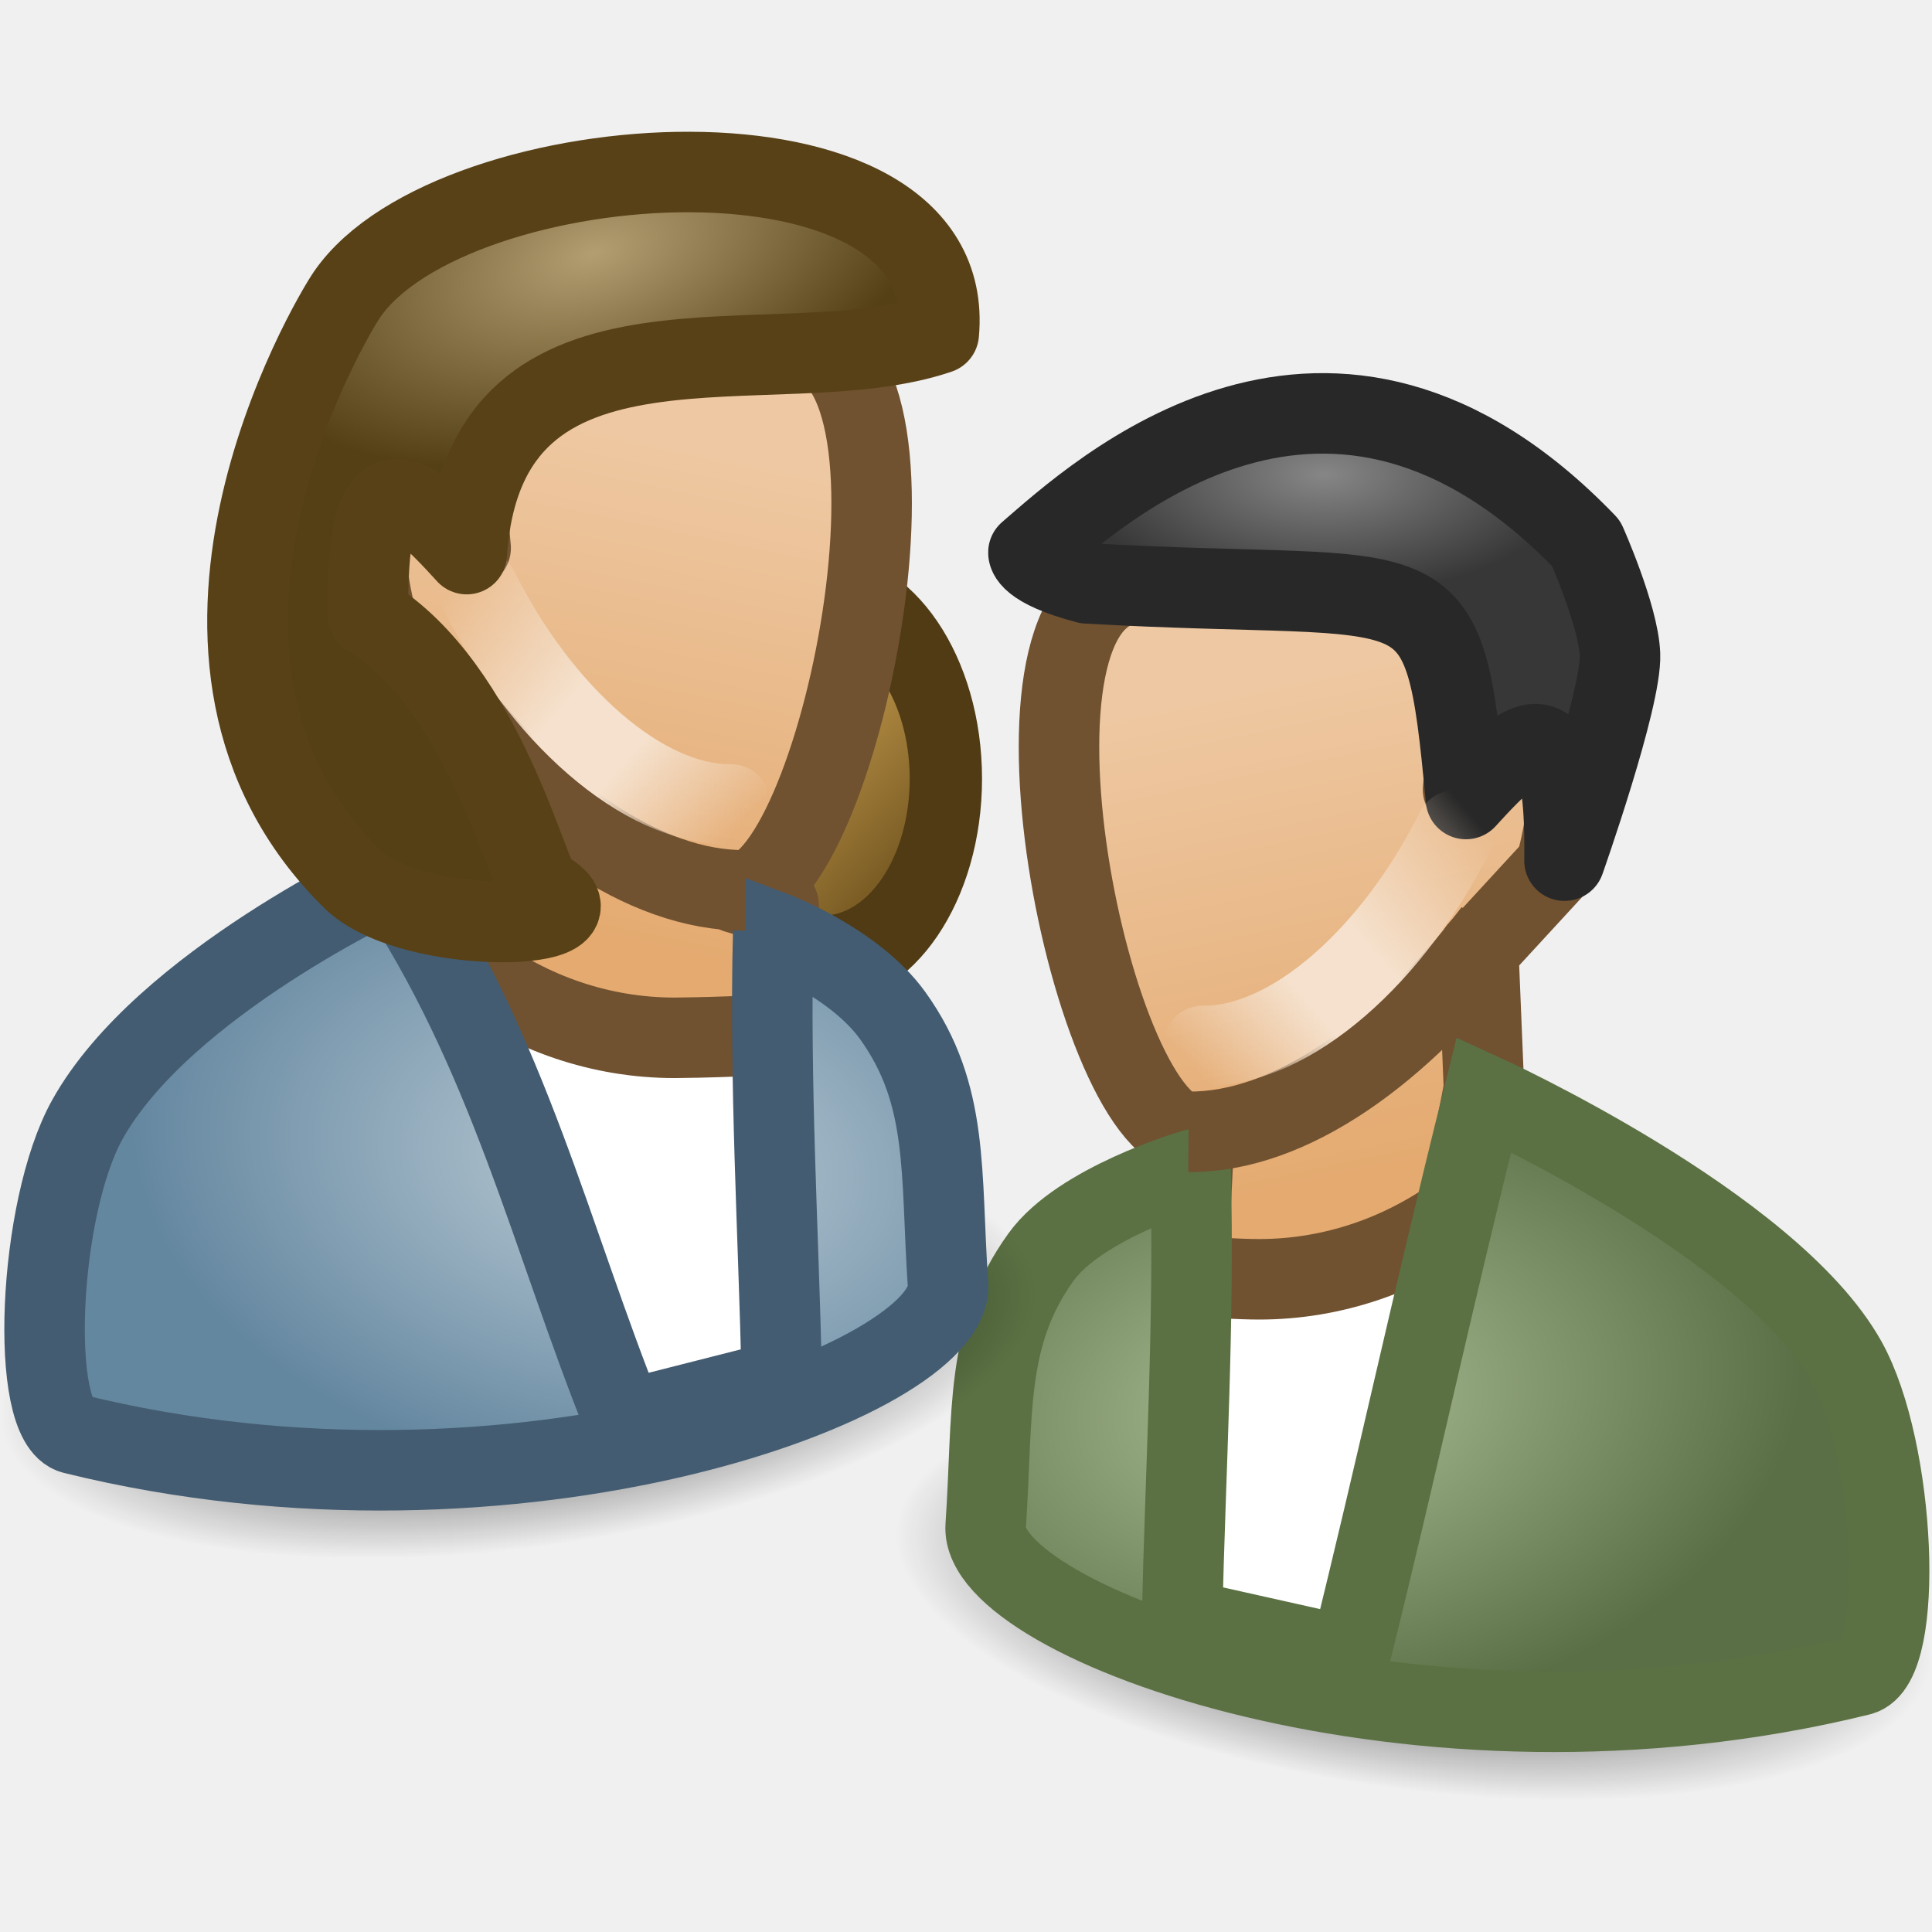
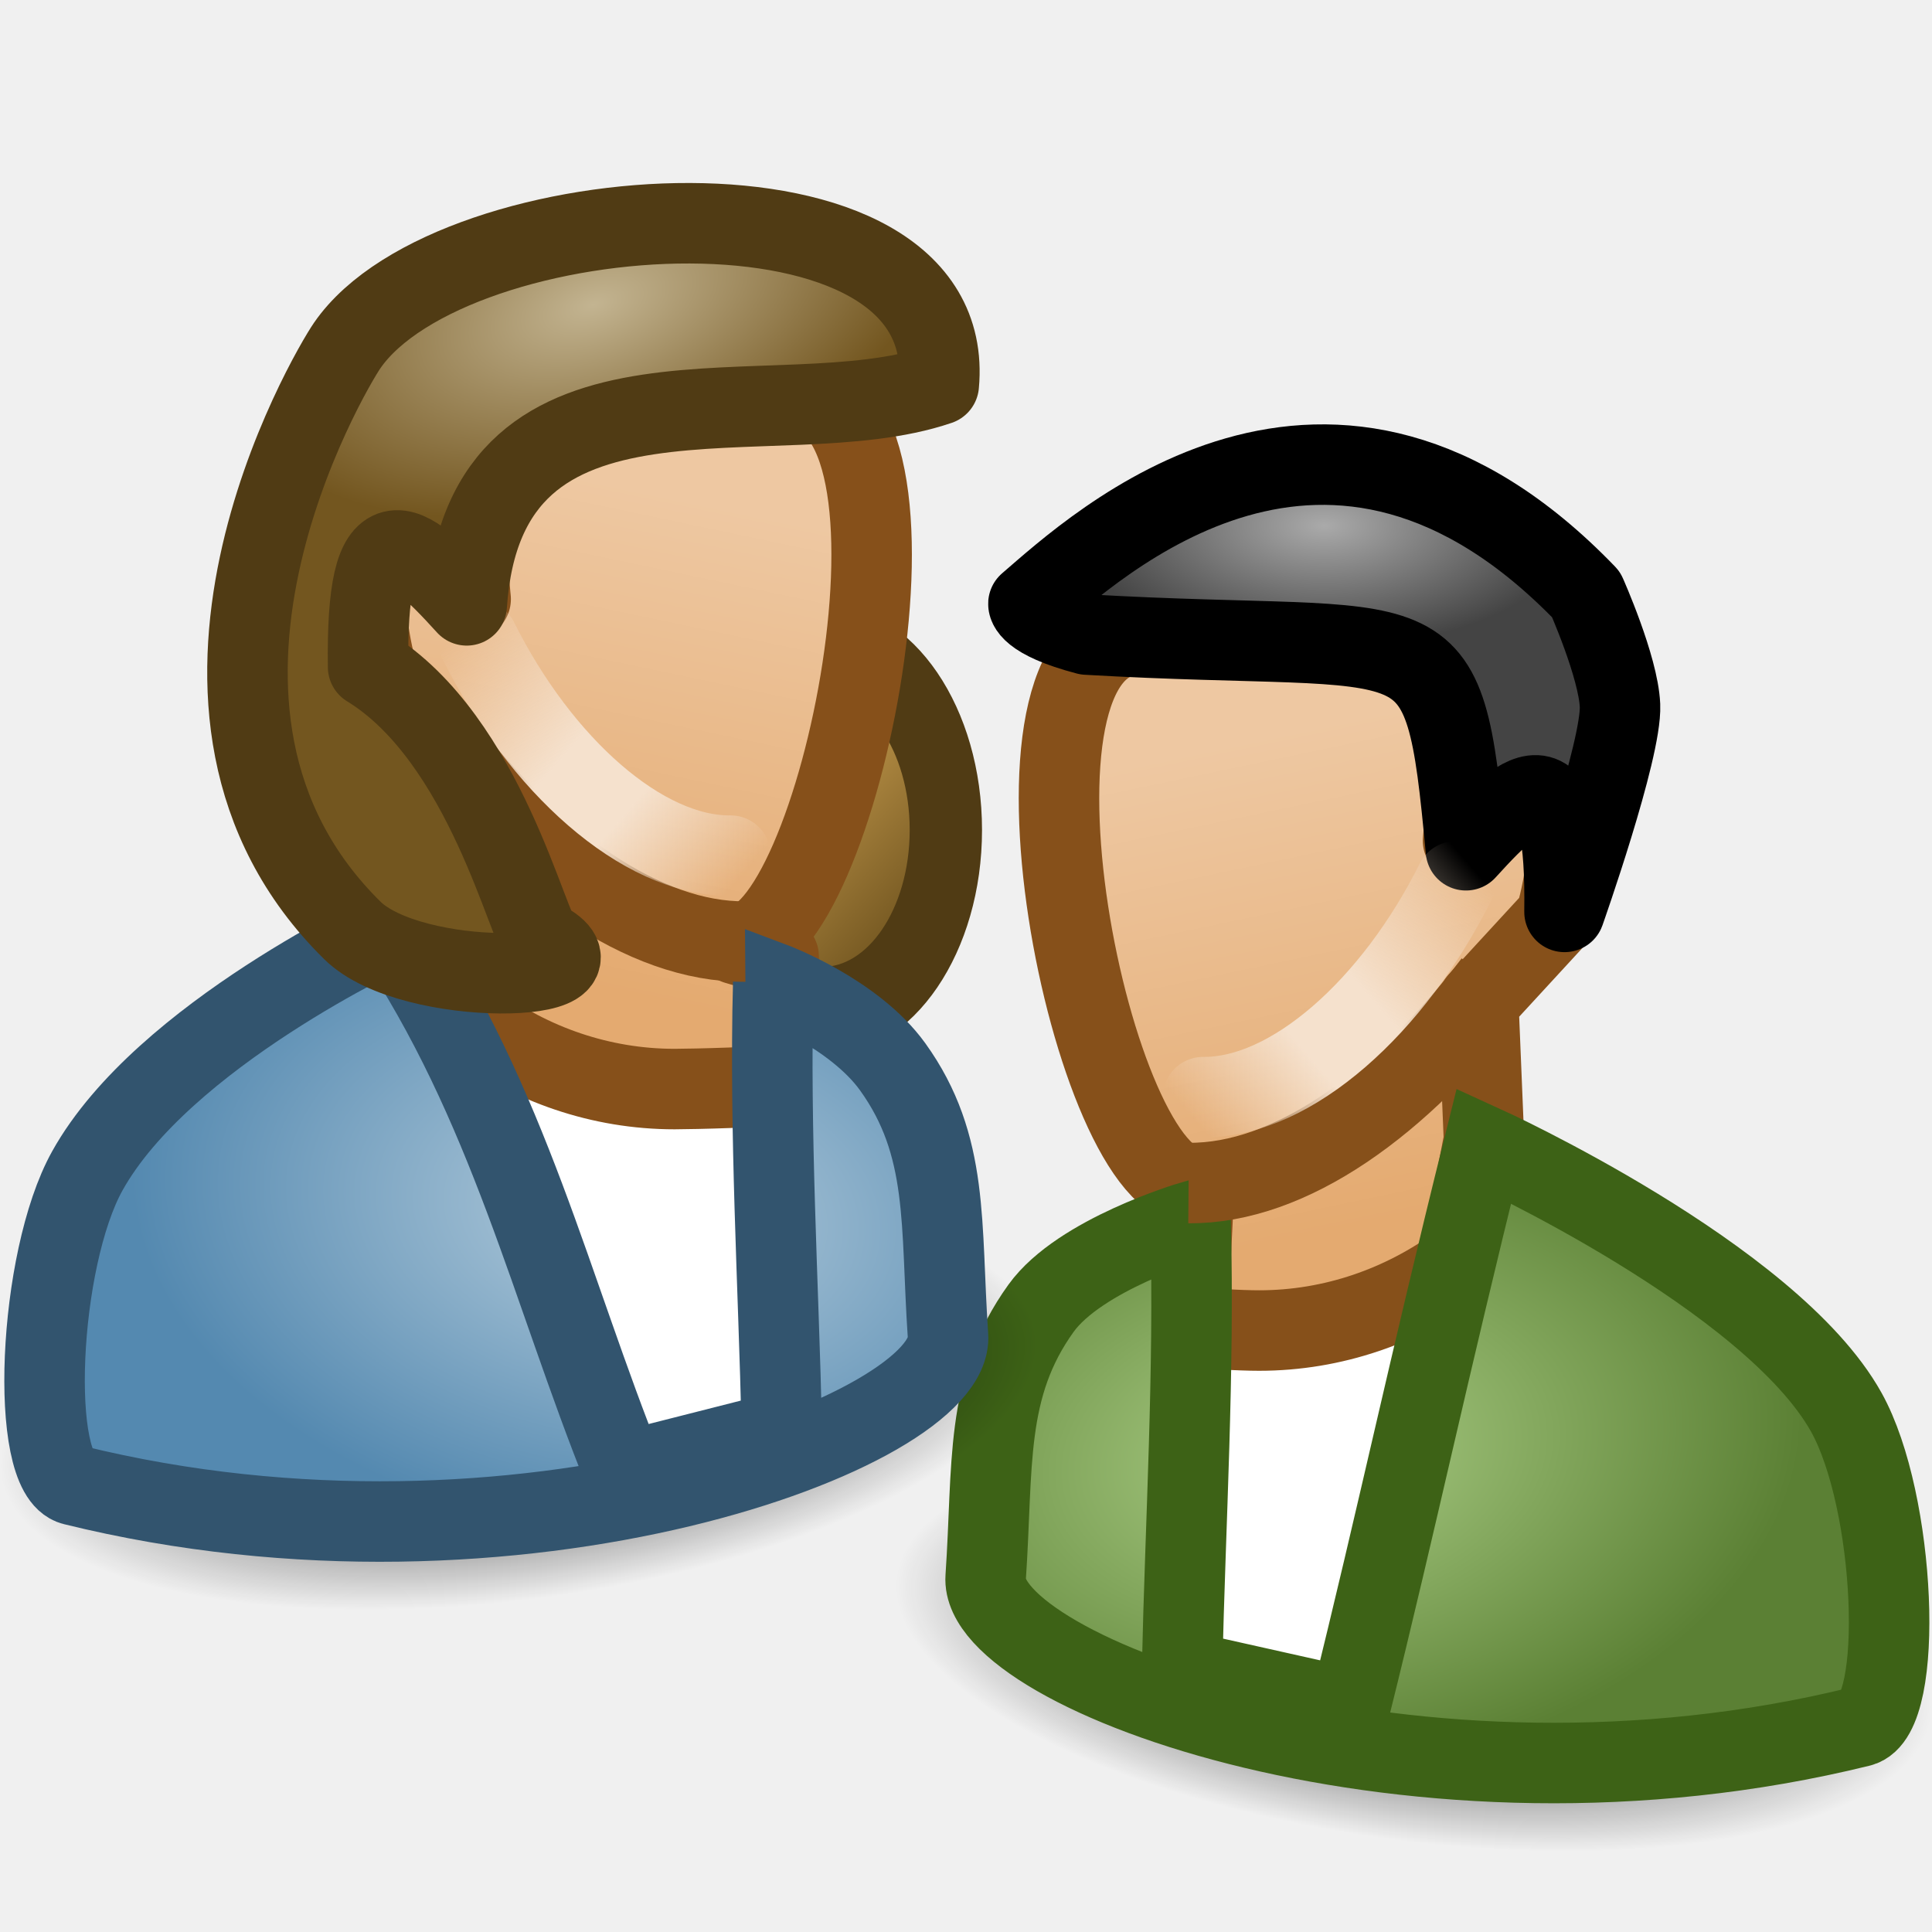
<svg xmlns="http://www.w3.org/2000/svg" xmlns:xlink="http://www.w3.org/1999/xlink" width="24" height="24" id="svg2816" version="1.0">
  <defs id="defs2818">
    <linearGradient id="linearGradient4277">
      <stop style="stop-color:#6f531e;stop-opacity:1;" offset="0" id="stop4279" />
      <stop style="stop-color:#d1a554;stop-opacity:1" offset="1" id="stop4281" />
    </linearGradient>
    <linearGradient id="linearGradient3748-0">
      <stop style="stop-color:#000000;stop-opacity:1;" offset="0" id="stop3750-2" />
      <stop style="stop-color:#000000;stop-opacity:0;" offset="1" id="stop3752-9" />
    </linearGradient>
    <linearGradient id="linearGradient3688-7">
      <stop style="stop-color:#e4aa70;stop-opacity:1" offset="0" id="stop3690-4" />
      <stop style="stop-color:#eec8a2;stop-opacity:1" offset="1" id="stop3692-2" />
    </linearGradient>
    <linearGradient id="linearGradient3704-1">
-       <stop style="stop-color:#bbcbd5;stop-opacity:1" offset="0" id="stop3706-9" />
-       <stop style="stop-color:#6487a0;stop-opacity:1" offset="1" id="stop3708-6" />
+       <stop style="stop-color:#b4ccdc;stop-opacity:1" offset="0" id="stop3706-9" />
+       <stop style="stop-color:#5489b0;stop-opacity:1" offset="1" id="stop3708-6" />
    </linearGradient>
    <linearGradient id="linearGradient3734-6">
      <stop style="stop-color:#f5e1cd;stop-opacity:0;" offset="0" id="stop3736-63" />
      <stop id="stop3744-7" offset="0.344" style="stop-color:#f5e1cd;stop-opacity:1;" />
      <stop id="stop3742-1" offset="0.565" style="stop-color:#f5e1cd;stop-opacity:1;" />
      <stop style="stop-color:#f5e1cd;stop-opacity:0;" offset="1" id="stop3738-3" />
    </linearGradient>
    <linearGradient id="linearGradient3748-0-1">
      <stop style="stop-color:#000000;stop-opacity:1;" offset="0" id="stop3750-2-9" />
      <stop style="stop-color:#000000;stop-opacity:0;" offset="1" id="stop3752-9-3" />
    </linearGradient>
    <linearGradient xlink:href="#linearGradient3688-7-7" id="linearGradient3880-5-7" gradientUnits="userSpaceOnUse" x1="25.4" y1="27.961" x2="22.039" y2="11.961" />
    <linearGradient id="linearGradient3688-7-7">
      <stop style="stop-color:#e4aa70;stop-opacity:1" offset="0" id="stop3690-4-2" />
      <stop style="stop-color:#eec8a2;stop-opacity:1" offset="1" id="stop3692-2-3" />
    </linearGradient>
    <radialGradient xlink:href="#linearGradient3704-1-2" id="radialGradient3882-2-4" gradientUnits="userSpaceOnUse" gradientTransform="matrix(8.650273e-2,0.6935393,-1.076567,0.1342765,65.55662,8.786317)" cx="30.134" cy="39.571" fx="30.134" fy="39.571" r="15.311" />
    <linearGradient id="linearGradient3704-1-2">
-       <stop style="stop-color:#abbe96;stop-opacity:1" offset="0" id="stop3706-9-4" />
-       <stop style="stop-color:#5a6f45;stop-opacity:1" offset="1" id="stop3708-6-0" />
+       <stop style="stop-color:#abce86;stop-opacity:1" offset="0" id="stop3706-9-4" />
+       <stop style="stop-color:#5b8034;stop-opacity:1" offset="1" id="stop3708-6-0" />
    </linearGradient>
    <radialGradient xlink:href="#linearGradient3659-1-4" id="radialGradient3884-1-1" gradientUnits="userSpaceOnUse" gradientTransform="matrix(3.8615435e-8,0.3921196,-0.8071792,7.9489976e-8,31.75391,-5.744843)" cx="26.266" cy="6.602" fx="26.266" fy="6.602" r="10.198" />
    <linearGradient id="linearGradient3659-1-4">
-       <stop style="stop-color:#868686;stop-opacity:1" offset="0" id="stop3661-7-8" />
-       <stop style="stop-color:#373737;stop-opacity:1" offset="1" id="stop3663-8-7" />
+       <stop style="stop-color:#aaaaaa;stop-opacity:1" offset="0" id="stop3661-7-8" />
+       <stop style="stop-color:#444444;stop-opacity:1" offset="1" id="stop3663-8-7" />
    </linearGradient>
    <linearGradient id="linearGradient3734-6-3">
      <stop style="stop-color:#f5e1cd;stop-opacity:0;" offset="0" id="stop3736-63-2" />
      <stop id="stop3744-7-6" offset="0.344" style="stop-color:#f5e1cd;stop-opacity:1;" />
      <stop id="stop3742-1-1" offset="0.565" style="stop-color:#f5e1cd;stop-opacity:1;" />
      <stop style="stop-color:#f5e1cd;stop-opacity:0;" offset="1" id="stop3738-3-8" />
    </linearGradient>
    <linearGradient y2="17.298" x2="31.238" y1="25.369" x1="21.955" gradientUnits="userSpaceOnUse" id="linearGradient4156" xlink:href="#linearGradient3734-6-3" gradientTransform="translate(0,-1.58262)" />
    <linearGradient id="linearGradient3659-1-6">
-       <stop style="stop-color:#b29e71;stop-opacity:1" offset="0" id="stop3661-7-1" />
-       <stop style="stop-color:#554016;stop-opacity:1" offset="1" id="stop3663-8-2" />
+       <stop style="stop-color:#c3b491;stop-opacity:1" offset="0" id="stop3661-7-1" />
+       <stop style="stop-color:#73561f;stop-opacity:1" offset="1" id="stop3663-8-2" />
    </linearGradient>
    <radialGradient xlink:href="#linearGradient3748-0-1" id="radialGradient4304" gradientUnits="userSpaceOnUse" gradientTransform="matrix(1,0,0,0.4361702,0,25.24126)" cx="26.466" cy="44.768" fx="26.466" fy="44.768" r="18.991" />
    <linearGradient xlink:href="#linearGradient4277" id="linearGradient2476" gradientUnits="userSpaceOnUse" x1="20.5" y1="27.071" x2="16.929" y2="22.929" />
    <radialGradient xlink:href="#linearGradient3748-0" id="radialGradient2478" gradientUnits="userSpaceOnUse" gradientTransform="matrix(1,0,0,0.4361702,0,25.24126)" cx="26.466" cy="44.768" fx="26.466" fy="44.768" r="18.991" />
    <linearGradient xlink:href="#linearGradient3688-7" id="linearGradient2480" gradientUnits="userSpaceOnUse" x1="25.4" y1="27.961" x2="22.039" y2="11.961" />
    <radialGradient xlink:href="#linearGradient3704-1" id="radialGradient2482" gradientUnits="userSpaceOnUse" gradientTransform="matrix(8.650273e-2,0.6935393,-1.076567,0.1342765,65.55662,8.786317)" cx="30.134" cy="39.571" fx="30.134" fy="39.571" r="15.311" />
    <linearGradient xlink:href="#linearGradient3734-6" id="linearGradient2484" gradientUnits="userSpaceOnUse" x1="21.955" y1="25.369" x2="31.238" y2="17.298" gradientTransform="translate(0,-1.58262)" />
    <radialGradient xlink:href="#linearGradient3659-1-6" id="radialGradient2486" gradientUnits="userSpaceOnUse" gradientTransform="matrix(-0.9339439,0.2984272,-0.1569936,-0.4913199,28.35788,9.039141)" cx="13.147" cy="8.057" fx="13.147" fy="8.057" r="9.175" />
  </defs>
  <g id="layer1">
-     <g id="g3258" transform="matrix(0.5,0,0,0.5,-3.3700722e-8,-1.136324)">
+     <g id="g3258" transform="matrix(0.5,0,0,0.5,-3.3700722e-8,-0.4998134)">
      <g transform="matrix(0.7578167,0,0,0.7578167,12.87453,10.61053)" id="g3756-2-4">
        <path style="fill:url(#radialGradient4304);fill-opacity:1;fill-rule:nonzero;stroke:none;stroke-width:1;marker:none;visibility:visible;display:inline;overflow:visible;enable-background:accumulate" id="path3746-7-1" d="M 45.457,44.768 A 18.991,8.283 0 1 1 7.475,44.768 A 18.991,8.283 0 1 1 45.457,44.768 z" transform="matrix(0.8927499,0.1263558,-0.1337654,0.7581687,11.72089,4.008619)" />
        <path style="fill:#ffffff;stroke:none" d="M 21.07,30.548 L 30.869,30.346 L 26.328,43.092 L 20.868,41.457 L 21.07,30.548 L 21.07,30.548 z" id="path3619-1-9" />
-         <path style="fill:url(#linearGradient3880-5-7);fill-opacity:1;stroke:#705130;stroke-width:2.639px;stroke-linecap:butt;stroke-linejoin:round;stroke-opacity:1" d="M 20.351,8.126 C 15.083,8.126 18.842,26.336 22.163,26.189 L 21.932,30.783 C 22.509,30.878 23.688,30.939 24.288,30.939 C 26.718,30.939 28.998,30.132 30.882,28.751 L 31.663,24.689 L 31.476,20.158 L 34.007,17.408 C 34.007,17.408 34.881,14.498 34.007,13.564 C 33.661,13.194 32.476,13.47 32.476,13.47 L 30.976,14.876 C 30.976,14.876 31.272,12.135 30.882,10.845 C 30.571,9.817 29.124,8.467 28.052,8.43 L 19.351,8.126 L 20.351,8.126 z" id="path2842-9-1" />
-         <path style="fill:url(#radialGradient3882-2-4);fill-opacity:1;stroke:#5b7143;stroke-width:2.639px;stroke-linecap:butt;stroke-linejoin:miter;stroke-opacity:1" d="M 15.326,39.03 C 15.113,42.132 29.399,47.524 43.995,43.922 C 45.46,43.561 45.17,36.542 43.542,33.619 C 41.058,29.16 31.661,24.88 31.661,24.88 C 29.807,32.329 28.86,36.89 27.264,43.321 L 21.762,42.09 C 21.881,37.014 22.168,32.444 22.047,27.368 C 22.047,27.368 18.411,28.444 17.141,30.208 C 15.275,32.801 15.577,35.372 15.326,39.03 L 15.326,39.03 z" id="path2840-7-7" />
-         <path style="fill:none;stroke:#705130;stroke-width:2.639px;stroke-linecap:butt;stroke-linejoin:miter;stroke-opacity:1" d="M 21.979,26.103 C 25.297,26.13 28.931,23.535 31.98,19.537" id="path3623-0-7" />
-         <path style="fill:url(#radialGradient3884-1-1);fill-opacity:1;stroke:#282828;stroke-width:2.639px;stroke-linecap:butt;stroke-linejoin:round;stroke-opacity:1" d="M 18.646,8.122 C 16.684,7.606 16.727,7.112 16.727,7.112 C 18.977,5.174 26.596,-1.931 35.01,6.809 C 35.01,6.809 36.067,9.179 36.122,10.446 C 36.183,11.891 34.303,17.214 34.303,17.214 C 34.374,12.032 33.129,12.924 31.071,15.193 C 30.315,7.122 30.142,8.786 18.646,8.122 z" id="path3621-6-0" />
+         <path style="fill:url(#linearGradient3880-5-7);fill-opacity:1;stroke:#86501a;stroke-width:2.639px;stroke-linecap:butt;stroke-linejoin:round;stroke-opacity:1" d="M 20.351,8.126 C 15.083,8.126 18.842,26.336 22.163,26.189 L 21.932,30.783 C 22.509,30.878 23.688,30.939 24.288,30.939 C 26.718,30.939 28.998,30.132 30.882,28.751 L 31.663,24.689 L 31.476,20.158 L 34.007,17.408 C 34.007,17.408 34.881,14.498 34.007,13.564 C 33.661,13.194 32.476,13.47 32.476,13.47 L 30.976,14.876 C 30.976,14.876 31.272,12.135 30.882,10.845 C 30.571,9.817 29.124,8.467 28.052,8.43 L 19.351,8.126 L 20.351,8.126 z" id="path2842-9-1" />
+         <path style="fill:url(#radialGradient3882-2-4);fill-opacity:1;stroke:#3d6216;stroke-width:2.639px;stroke-linecap:butt;stroke-linejoin:miter;stroke-opacity:1" d="M 15.326,39.03 C 15.113,42.132 29.399,47.524 43.995,43.922 C 45.46,43.561 45.17,36.542 43.542,33.619 C 41.058,29.16 31.661,24.88 31.661,24.88 C 29.807,32.329 28.86,36.89 27.264,43.321 L 21.762,42.09 C 21.881,37.014 22.168,32.444 22.047,27.368 C 22.047,27.368 18.411,28.444 17.141,30.208 C 15.275,32.801 15.577,35.372 15.326,39.03 L 15.326,39.03 z" id="path2840-7-7" />
+         <path style="fill:none;stroke:#86501a;stroke-width:2.639px;stroke-linecap:butt;stroke-linejoin:miter;stroke-opacity:1" d="M 21.979,26.103 C 25.297,26.13 28.931,23.535 31.98,19.537" id="path3623-0-7" />
+         <path style="fill:url(#radialGradient3884-1-1);fill-opacity:1;stroke:#000000;stroke-width:2.639px;stroke-linecap:butt;stroke-linejoin:round;stroke-opacity:1" d="M 18.646,8.122 C 16.684,7.606 16.727,7.112 16.727,7.112 C 18.977,5.174 26.596,-1.931 35.01,6.809 C 35.01,6.809 36.067,9.179 36.122,10.446 C 36.183,11.891 34.303,17.214 34.303,17.214 C 34.374,12.032 33.129,12.924 31.071,15.193 C 30.315,7.122 30.142,8.786 18.646,8.122 z" id="path3621-6-0" />
        <path style="fill:none;stroke:url(#linearGradient4156);stroke-width:2.639px;stroke-linecap:round;stroke-linejoin:miter;stroke-opacity:1" d="M 22.455,23.287 C 25.349,23.314 28.695,20.315 30.738,16.216" id="path3623-5-2-8" />
      </g>
      <g transform="translate(-7.1470787e-2,-0.4365928)" id="g2465">
        <path style="fill:url(#linearGradient2476);fill-opacity:1;stroke:#503b14;stroke-width:1.797;stroke-linecap:round;stroke-linejoin:round;marker:none;stroke-miterlimit:4;stroke-dasharray:none;stroke-dashoffset:0;stroke-opacity:1;visibility:visible;display:inline;overflow:visible;enable-background:accumulate" id="path4275" d="M 23.571,22.929 A 3.071,3.643 0 1 1 17.429,22.929 A 3.071,3.643 0 1 1 23.571,22.929 z" transform="matrix(1,0,0,1.239168,0,-6.355048)" />
        <g id="g3756-2" transform="matrix(-0.7578167,0,0,0.7578167,35.23879,5.0475)">
          <path transform="matrix(0.8942005,0.1263558,-0.1339828,0.7581687,11.71983,4.008619)" d="M 45.457,44.768 A 18.991,8.283 0 1 1 7.475,44.768 A 18.991,8.283 0 1 1 45.457,44.768 z" id="path3746-7" style="fill:url(#radialGradient2478);fill-opacity:1;fill-rule:nonzero;stroke:none;stroke-width:1;marker:none;visibility:visible;display:inline;overflow:visible;enable-background:accumulate" />
          <path id="path3619-1" d="M 21.07,30.548 L 30.869,30.346 L 25.42,43.175 L 20.868,41.457 L 21.07,30.548 L 21.07,30.548 z" style="fill:#ffffff;stroke:none" />
-           <path id="path2842-9" d="M 20.451,8.027 C 15.183,8.027 18.942,26.336 22.263,26.189 L 20.878,26.595 L 20.695,30.783 C 21.272,30.878 23.688,30.939 24.288,30.939 C 26.718,30.939 28.998,30.132 30.882,28.751 L 31.663,24.689 L 31.476,20.158 L 34.007,17.408 C 34.007,17.408 34.881,14.498 34.007,13.564 C 33.661,13.194 32.476,13.47 32.476,13.47 L 30.976,14.876 C 30.976,14.876 31.272,12.135 30.882,10.845 C 30.571,9.817 29.124,8.467 28.052,8.43 L 19.351,8.126 L 20.451,8.027 z" style="fill:url(#linearGradient2480);fill-opacity:1;stroke:#705130;stroke-width:2.639px;stroke-linecap:butt;stroke-linejoin:round;stroke-opacity:1" />
-           <path id="path2840-7" d="M 15.326,39.03 C 15.113,42.132 29.399,47.524 43.995,43.922 C 45.46,43.561 45.17,36.542 43.542,33.619 C 41.058,29.16 33.558,25.705 33.558,25.705 C 29.721,31.416 28.34,37.535 25.944,43.486 L 20.772,42.172 C 20.891,37.097 21.178,32.526 21.058,27.451 C 21.058,27.451 18.411,28.444 17.141,30.208 C 15.275,32.801 15.577,35.372 15.326,39.03 L 15.326,39.03 z" style="fill:url(#radialGradient2482);fill-opacity:1;stroke:#435c71;stroke-width:2.639px;stroke-linecap:butt;stroke-linejoin:miter;stroke-opacity:1" />
-           <path id="path3623-0" d="M 21.979,26.103 C 25.297,26.13 28.931,23.535 31.98,19.537" style="fill:none;stroke:#705130;stroke-width:2.639px;stroke-linecap:butt;stroke-linejoin:miter;stroke-opacity:1" />
+           <path id="path2842-9" d="M 20.451,8.027 C 15.183,8.027 18.942,26.336 22.263,26.189 L 20.878,26.595 L 20.695,30.783 C 21.272,30.878 23.688,30.939 24.288,30.939 C 26.718,30.939 28.998,30.132 30.882,28.751 L 31.663,24.689 L 31.476,20.158 L 34.007,17.408 C 34.007,17.408 34.881,14.498 34.007,13.564 C 33.661,13.194 32.476,13.47 32.476,13.47 L 30.976,14.876 C 30.976,14.876 31.272,12.135 30.882,10.845 C 30.571,9.817 29.124,8.467 28.052,8.43 L 19.351,8.126 L 20.451,8.027 z" style="fill:url(#linearGradient2480);fill-opacity:1;stroke:#86501a;stroke-width:2.639px;stroke-linecap:butt;stroke-linejoin:round;stroke-opacity:1" />
+           <path id="path2840-7" d="M 15.326,39.03 C 15.113,42.132 29.399,47.524 43.995,43.922 C 45.46,43.561 45.17,36.542 43.542,33.619 C 41.058,29.16 33.558,25.705 33.558,25.705 C 29.721,31.416 28.34,37.535 25.944,43.486 L 20.772,42.172 C 20.891,37.097 21.178,32.526 21.058,27.451 C 21.058,27.451 18.411,28.444 17.141,30.208 C 15.275,32.801 15.577,35.372 15.326,39.03 L 15.326,39.03 z" style="fill:url(#radialGradient2482);fill-opacity:1;stroke:#32546e;stroke-width:2.639px;stroke-linecap:butt;stroke-linejoin:miter;stroke-opacity:1" />
+           <path id="path3623-0" d="M 21.979,26.103 C 25.297,26.13 28.931,23.535 31.98,19.537" style="fill:none;stroke:#86501a;stroke-width:2.639px;stroke-linecap:butt;stroke-linejoin:miter;stroke-opacity:1" />
          <path id="path3623-5-2" d="M 22.455,23.287 C 25.349,23.314 28.695,20.315 30.738,16.216" style="fill:none;stroke:url(#linearGradient2484);stroke-width:2.639px;stroke-linecap:round;stroke-linejoin:miter;stroke-opacity:1" />
        </g>
-         <path id="path3621-6-2" d="M 23.395,10.995 C 23.909,5.369 11.3,6.246 8.697,10.021 C 8.254,10.664 3.273,19.08 8.824,24.551 C 10.308,26.014 15.561,25.847 13.542,24.794 C 13.196,24.613 12.147,19.799 9.217,18.007 C 9.164,14.08 10.108,14.756 11.667,16.476 C 12.117,9.758 19.353,12.374 23.395,10.995 z" style="fill:url(#radialGradient2486);fill-opacity:1;stroke:#584116;stroke-width:2px;stroke-linecap:butt;stroke-linejoin:round;stroke-opacity:1" />
+         <path id="path3621-6-2" d="M 23.395,10.995 C 23.909,5.369 11.3,6.246 8.697,10.021 C 8.254,10.664 3.273,19.08 8.824,24.551 C 10.308,26.014 15.561,25.847 13.542,24.794 C 13.196,24.613 12.147,19.799 9.217,18.007 C 9.164,14.08 10.108,14.756 11.667,16.476 C 12.117,9.758 19.353,12.374 23.395,10.995 z" style="fill:url(#radialGradient2486);fill-opacity:1;stroke:#503b14;stroke-width:2px;stroke-linecap:butt;stroke-linejoin:round;stroke-opacity:1" />
      </g>
    </g>
  </g>
</svg>
